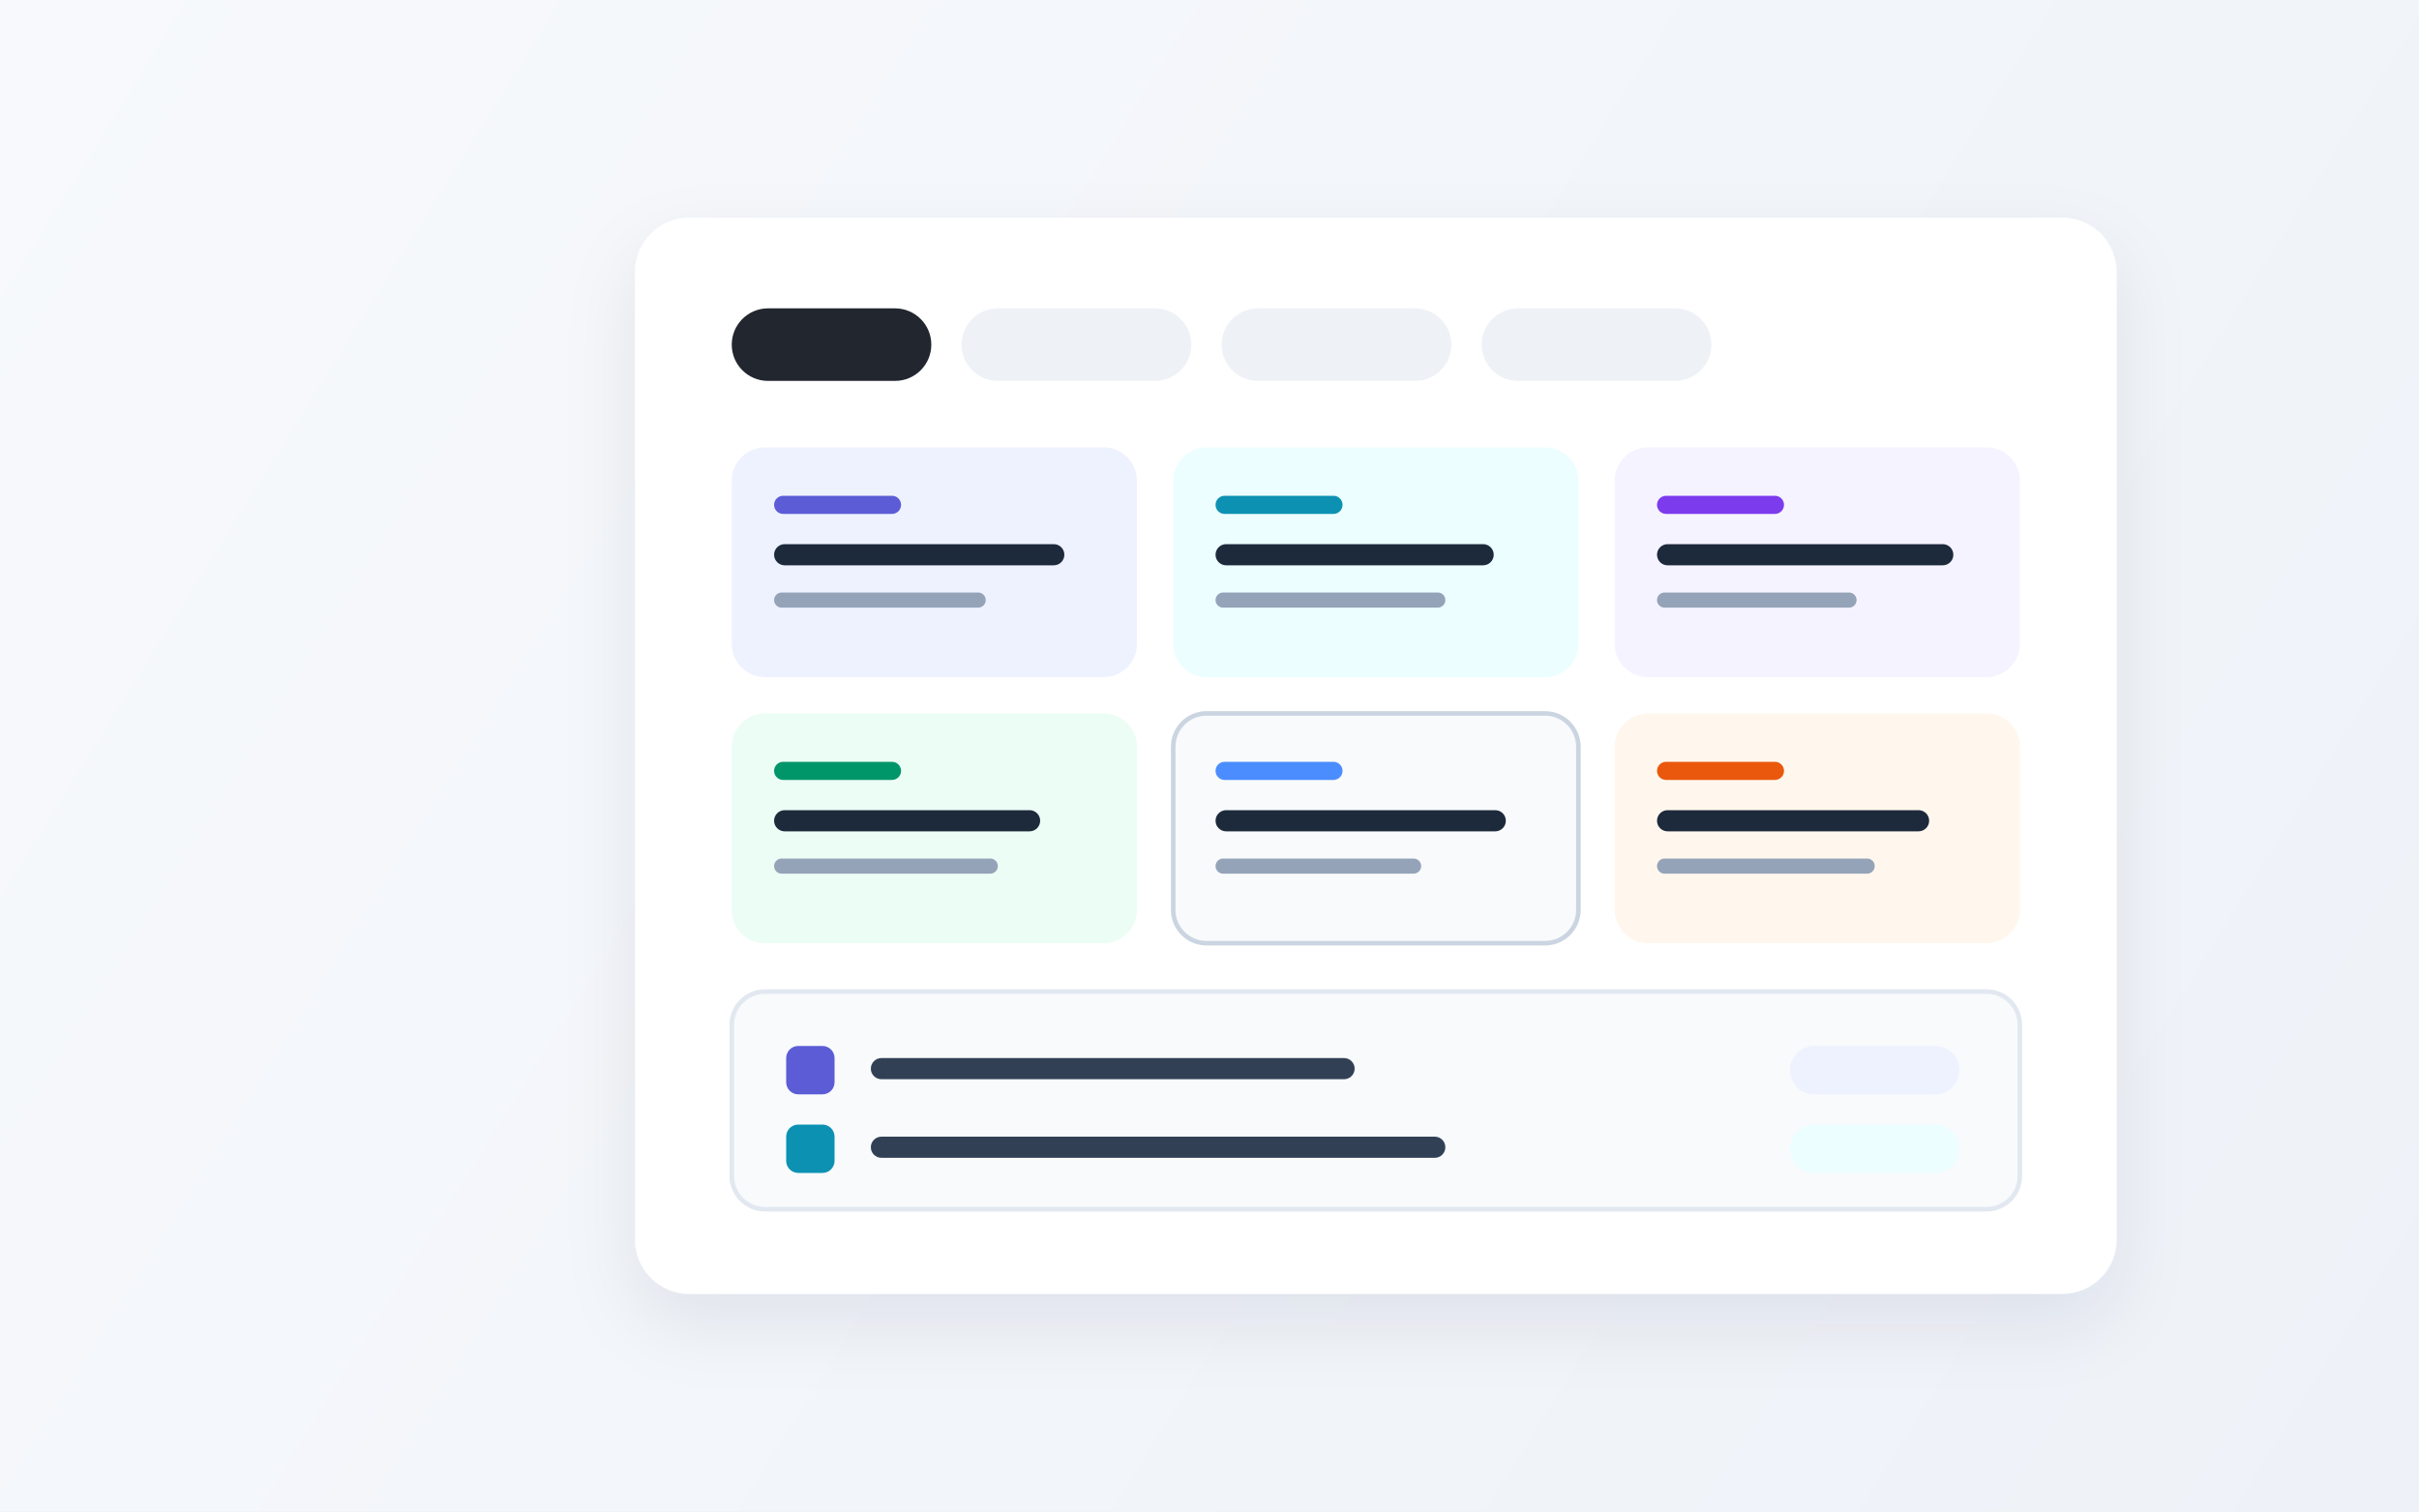
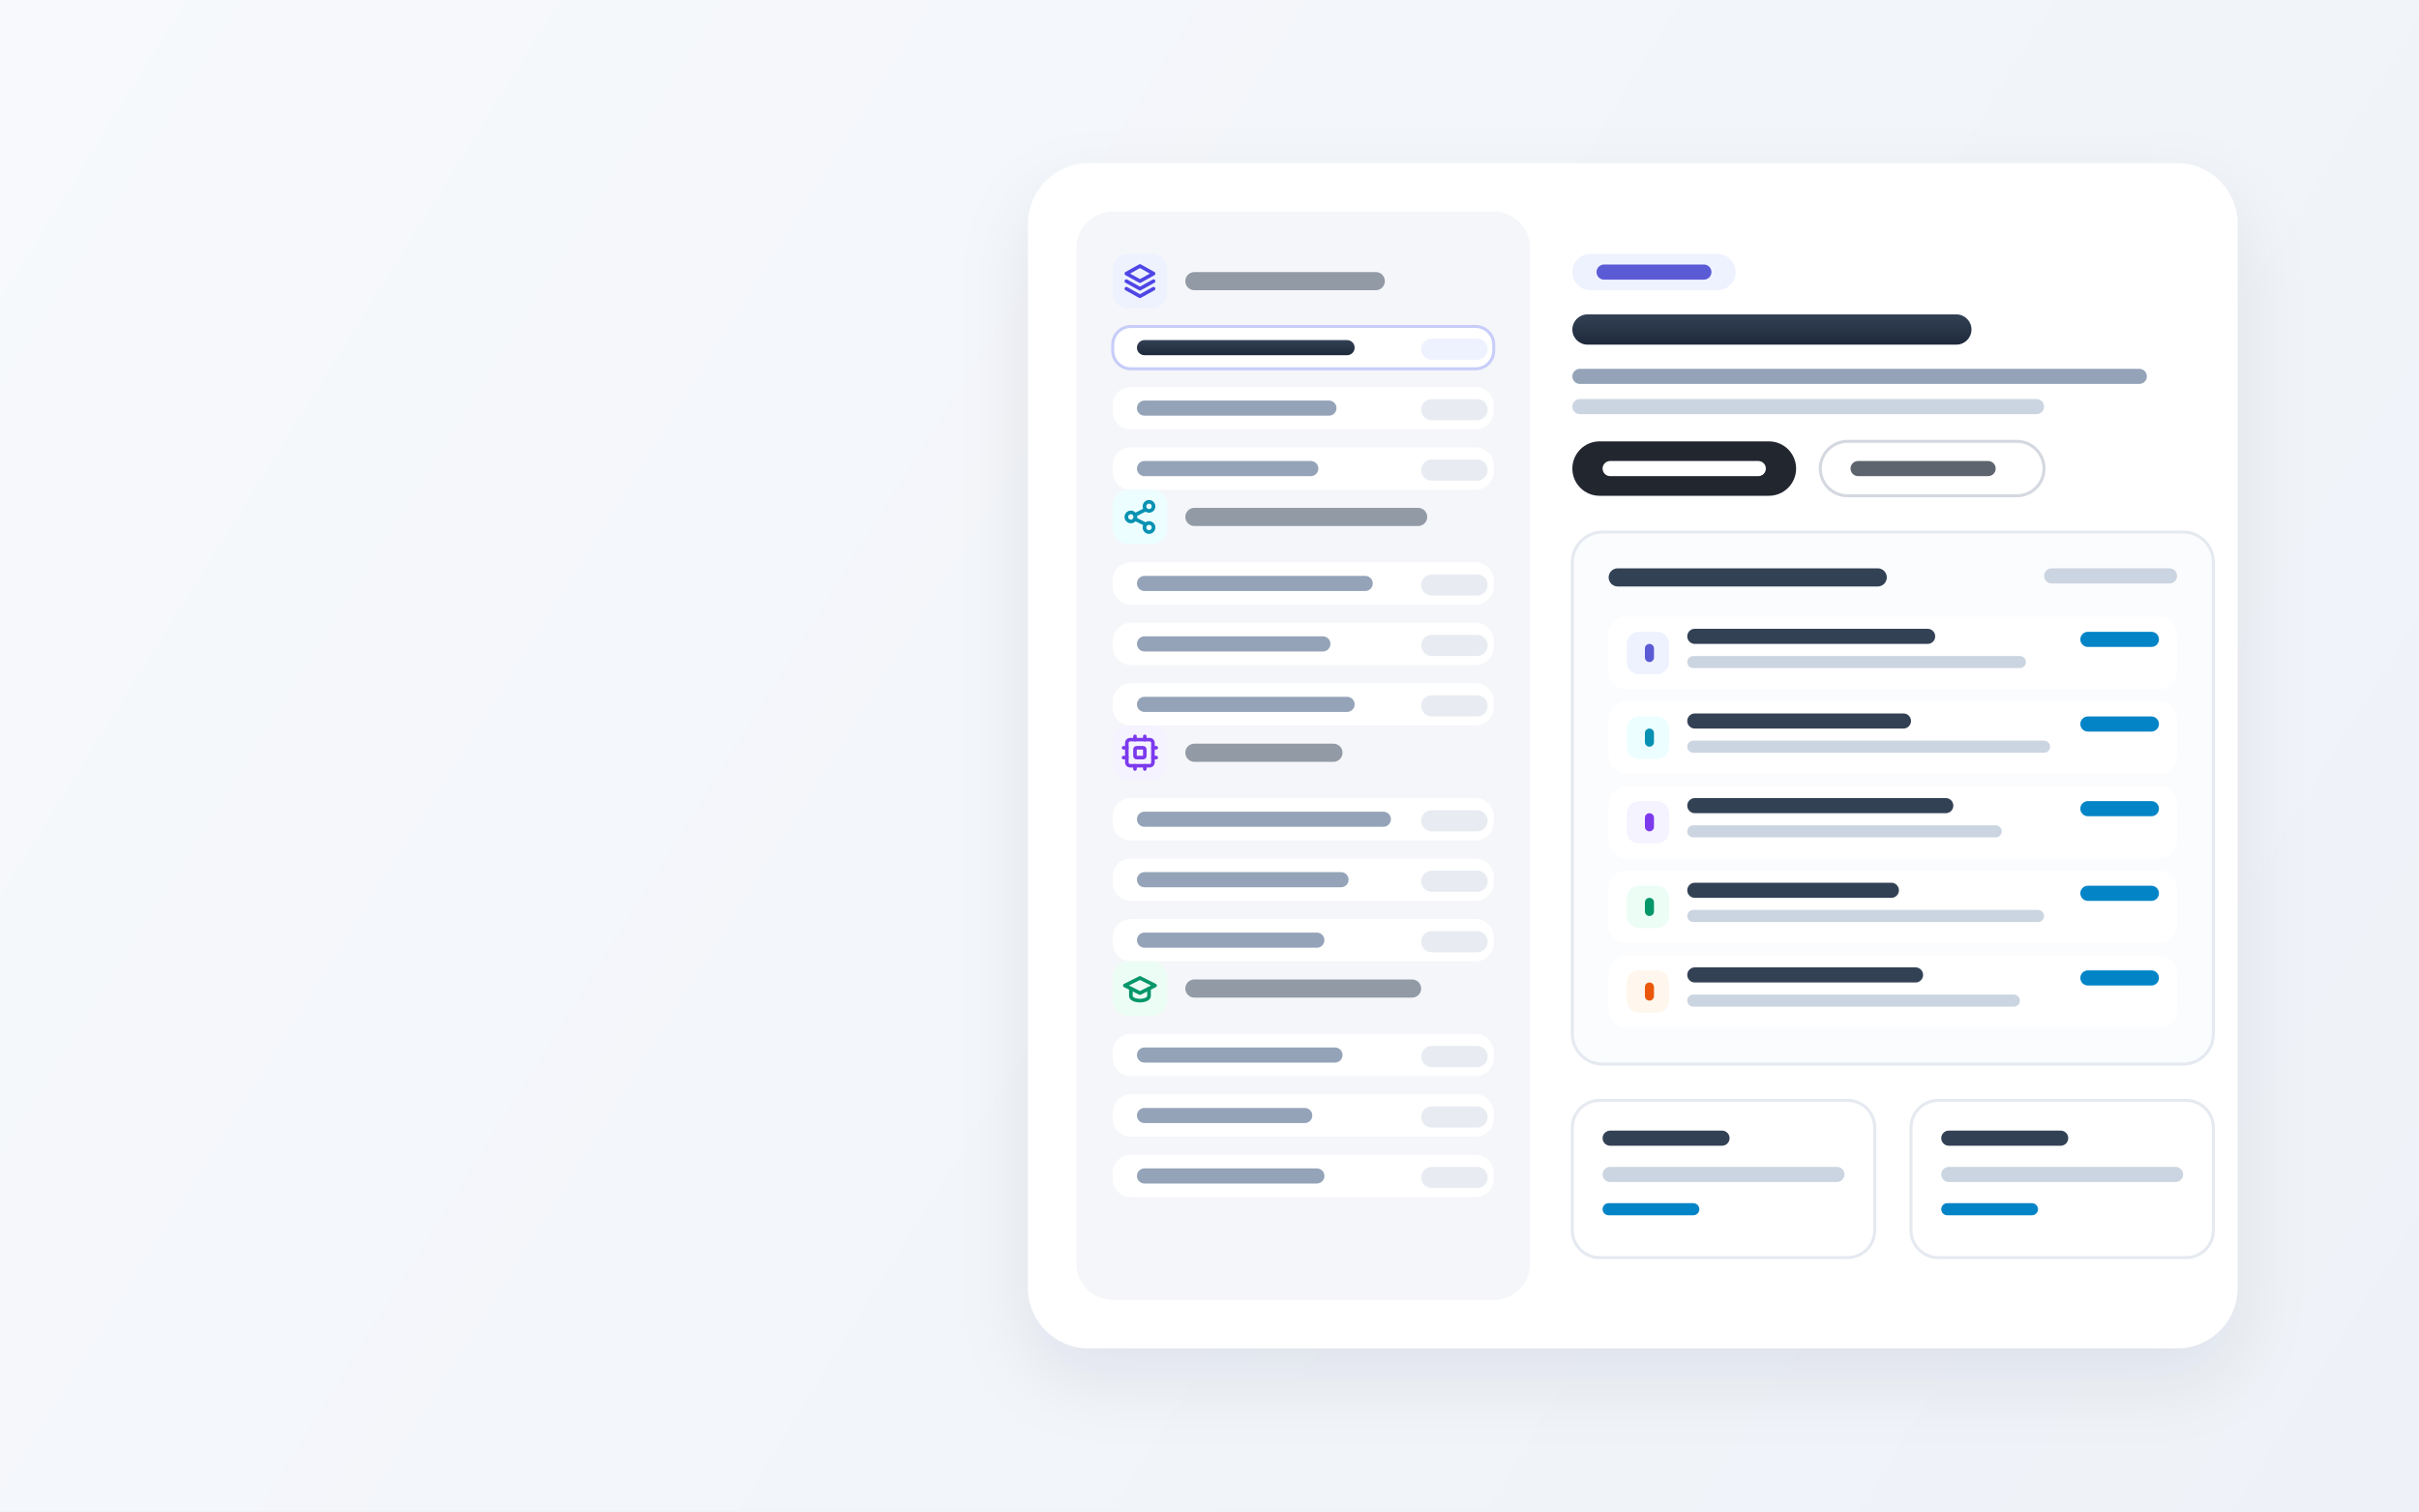
<svg xmlns="http://www.w3.org/2000/svg" viewBox="0 0 800 500" fill="none">
  <defs>
    <linearGradient id="bgM" x1="0" y1="0" x2="800" y2="500" gradientUnits="userSpaceOnUse">
      <stop offset="0%" stop-color="#f7f9fc" />
      <stop offset="100%" stop-color="#eef2f8" />
    </linearGradient>
    <filter id="shM" x="-12%" y="-12%" width="124%" height="130%">
      <feDropShadow dx="0" dy="10" stdDeviation="12" flood-color="#1e293b" flood-opacity="0.08" />
    </filter>
+     <linearGradient id="inkBar" x1="0" y1="0" x2="0" y2="1">
+       <stop offset="0%" stop-color="#334155" />
+       <stop offset="100%" stop-color="#1e293b" />
+     </linearGradient>
  </defs>
  <rect width="800" height="500" fill="url(#bgM)" />
  <g filter="url(#shM)">
-     <rect x="210" y="72" width="490" height="356" rx="18" fill="#ffffff" />
-     <rect x="242" y="102" width="66" height="24" rx="12" fill="#22262f" />
-     <rect x="318" y="102" width="76" height="24" rx="12" fill="#eef2f7" />
-     <rect x="404" y="102" width="76" height="24" rx="12" fill="#eef2f7" />
-     <rect x="490" y="102" width="76" height="24" rx="12" fill="#eef2f7" />
+     <rect x="340" y="54" width="400" height="392" rx="20" fill="#ffffff" />
+   </g>
+   <rect x="356" y="70" width="150" height="360" rx="12" fill="#f5f6f9" />
+   <g transform="translate(368,84)">
+     <rect width="18" height="18" rx="5" fill="#eef2ff" />
+     <g transform="translate(3,3) scale(0.5)" stroke="#4f46e5" stroke-width="2.4" stroke-linecap="round" stroke-linejoin="round">
+       <path d="m12 2 9 5-9 5-9-5 9-5Z" />
+       <path d="m3 12 9 5 9-5" />
+       <path d="m3 17 9 5 9-5" />
+     </g>
+   </g>
+   <rect x="392" y="90" width="66" height="6" rx="3" fill="#929aa6" />
+   <g>
+     <rect x="368" y="108" width="126" height="14" rx="6" fill="#ffffff" stroke="#c7cdf8" stroke-width="1" />
+     <rect x="376" y="112.5" width="72" height="5" rx="2.5" fill="url(#inkBar)" />
+     <rect x="470" y="112" width="22" height="7" rx="3.5" fill="#eef2ff" />
+     <rect x="368" y="128" width="126" height="14" rx="6" fill="#ffffff" />
+     <rect x="376" y="132.5" width="66" height="5" rx="2.5" fill="#94a3b8" />
+     <rect x="470" y="132" width="22" height="7" rx="3.5" fill="#e8ecf2" />
+     <rect x="368" y="148" width="126" height="14" rx="6" fill="#ffffff" />
+     <rect x="376" y="152.5" width="60" height="5" rx="2.5" fill="#94a3b8" />
+     <rect x="470" y="152" width="22" height="7" rx="3.5" fill="#e8ecf2" />
+   </g>
+   <g transform="translate(368,162)">
+     <rect width="18" height="18" rx="5" fill="#ecfeff" />
+     <g transform="translate(3,3) scale(0.5)" stroke="#0891b2" stroke-width="2.4" stroke-linecap="round" stroke-linejoin="round">
+       <circle cx="18" cy="5" r="3" />
+       <circle cx="6" cy="12" r="3" />
+       <circle cx="18" cy="19" r="3" />
+       <path d="m8.6 10.7 6.8-3.4" />
+       <path d="m8.6 13.3 6.8 3.4" />
+     </g>
+   </g>
+   <rect x="392" y="168" width="80" height="6" rx="3" fill="#929aa6" />
+   <g>
+     <rect x="368" y="186" width="126" height="14" rx="6" fill="#ffffff" />
+     <rect x="376" y="190.5" width="78" height="5" rx="2.5" fill="#94a3b8" />
+     <rect x="470" y="190" width="22" height="7" rx="3.5" fill="#e8ecf2" />
+     <rect x="368" y="206" width="126" height="14" rx="6" fill="#ffffff" />
+     <rect x="376" y="210.5" width="64" height="5" rx="2.5" fill="#94a3b8" />
+     <rect x="470" y="210" width="22" height="7" rx="3.5" fill="#e8ecf2" />
+     <rect x="368" y="226" width="126" height="14" rx="6" fill="#ffffff" />
+     <rect x="376" y="230.5" width="72" height="5" rx="2.5" fill="#94a3b8" />
+     <rect x="470" y="230" width="22" height="7" rx="3.5" fill="#e8ecf2" />
+   </g>
+   <g transform="translate(368,240)">
+     <rect width="18" height="18" rx="5" fill="#f5f3ff" />
+     <g transform="translate(2.5,2.5) scale(0.54)" stroke="#7c3aed" stroke-width="2.2" stroke-linecap="round" stroke-linejoin="round">
+       <rect width="16" height="16" x="4" y="4" rx="2" />
+       <rect width="6" height="6" x="9" y="9" rx="1" />
+       <path d="M15 2v2M15 20v2M2 15h2M2 9h2M20 15h2M20 9h2M9 2v2M9 20v2" />
+     </g>
+   </g>
+   <rect x="392" y="246" width="52" height="6" rx="3" fill="#929aa6" />
+   <g>
+     <rect x="368" y="264" width="126" height="14" rx="6" fill="#ffffff" />
+     <rect x="376" y="268.5" width="84" height="5" rx="2.5" fill="#94a3b8" />
+     <rect x="470" y="268" width="22" height="7" rx="3.5" fill="#e8ecf2" />
+     <rect x="368" y="284" width="126" height="14" rx="6" fill="#ffffff" />
+     <rect x="376" y="288.5" width="70" height="5" rx="2.5" fill="#94a3b8" />
+     <rect x="470" y="288" width="22" height="7" rx="3.5" fill="#e8ecf2" />
+     <rect x="368" y="304" width="126" height="14" rx="6" fill="#ffffff" />
+     <rect x="376" y="308.5" width="62" height="5" rx="2.5" fill="#94a3b8" />
+     <rect x="470" y="308" width="22" height="7" rx="3.5" fill="#e8ecf2" />
+   </g>
+   <g transform="translate(368,318)">
+     <rect width="18" height="18" rx="5" fill="#ecfdf5" />
+     <g transform="translate(3,3) scale(0.5)" stroke="#059669" stroke-width="2.4" stroke-linecap="round" stroke-linejoin="round">
+       <path d="M22 10 12 5 2 10l10 5 10-5Z" />
+       <path d="M6 12v5c0 1.7 2.7 3 6 3s6-1.3 6-3v-5" />
+     </g>
+   </g>
+   <rect x="392" y="324" width="78" height="6" rx="3" fill="#929aa6" />
+   <g>
+     <rect x="368" y="342" width="126" height="14" rx="6" fill="#ffffff" />
+     <rect x="376" y="346.5" width="68" height="5" rx="2.5" fill="#94a3b8" />
+     <rect x="470" y="346" width="22" height="7" rx="3.5" fill="#e8ecf2" />
+     <rect x="368" y="362" width="126" height="14" rx="6" fill="#ffffff" />
+     <rect x="376" y="366.5" width="58" height="5" rx="2.5" fill="#94a3b8" />
+     <rect x="470" y="366" width="22" height="7" rx="3.5" fill="#e8ecf2" />
+     <rect x="368" y="382" width="126" height="14" rx="6" fill="#ffffff" />
+     <rect x="376" y="386.5" width="62" height="5" rx="2.5" fill="#94a3b8" />
+     <rect x="470" y="386" width="22" height="7" rx="3.5" fill="#e8ecf2" />
+   </g>
+   <g>
+     <rect x="520" y="84" width="54" height="12" rx="6" fill="#eef2ff" />
+     <rect x="528" y="87.5" width="38" height="5" rx="2.5" fill="#5b5bd6" />
+     <rect x="520" y="104" width="132" height="10" rx="5" fill="url(#inkBar)" />
+     <rect x="520" y="122" width="190" height="5" rx="2.5" fill="#94a3b8" />
+     <rect x="520" y="132" width="156" height="5" rx="2.5" fill="#cbd5e1" />
+     <rect x="520" y="146" width="74" height="18" rx="9" fill="#22262f" />
+     <rect x="530" y="152.5" width="54" height="5" rx="2.5" fill="#ffffff" />
+     <rect x="602" y="146" width="74" height="18" rx="9" fill="#ffffff" stroke="#d4d8df" stroke-width="1" />
+     <rect x="612" y="152.5" width="48" height="5" rx="2.5" fill="#5e646e" />
+     <rect x="520" y="176" width="212" height="176" rx="10" fill="#fbfcfe" stroke="#e5e9f0" stroke-width="1" />
+     <rect x="532" y="188" width="92" height="6" rx="3" fill="#334155" />
+     <rect x="676" y="188" width="44" height="5" rx="2.5" fill="#cbd5e1" />
    <g>
-       <rect x="242" y="148" width="134" height="76" rx="11" fill="#eef2ff" />
-       <rect x="256" y="164" width="42" height="6" rx="3" fill="#5b5bd6" />
-       <rect x="256" y="180" width="96" height="7" rx="3.5" fill="#1e293b" />
-       <rect x="256" y="196" width="70" height="5" rx="2.5" fill="#94a3b8" />
-       <rect x="388" y="148" width="134" height="76" rx="11" fill="#ecfeff" />
-       <rect x="402" y="164" width="42" height="6" rx="3" fill="#0891b2" />
-       <rect x="402" y="180" width="92" height="7" rx="3.5" fill="#1e293b" />
-       <rect x="402" y="196" width="76" height="5" rx="2.5" fill="#94a3b8" />
-       <rect x="534" y="148" width="134" height="76" rx="11" fill="#f5f3ff" />
-       <rect x="548" y="164" width="42" height="6" rx="3" fill="#7c3aed" />
-       <rect x="548" y="180" width="98" height="7" rx="3.5" fill="#1e293b" />
-       <rect x="548" y="196" width="66" height="5" rx="2.5" fill="#94a3b8" />
-       <rect x="242" y="236" width="134" height="76" rx="11" fill="#ecfdf5" />
-       <rect x="256" y="252" width="42" height="6" rx="3" fill="#059669" />
-       <rect x="256" y="268" width="88" height="7" rx="3.5" fill="#1e293b" />
-       <rect x="256" y="284" width="74" height="5" rx="2.5" fill="#94a3b8" />
-       <rect x="388" y="236" width="134" height="76" rx="11" fill="#f8fafc" stroke="#cbd5e1" stroke-width="1.5" />
-       <rect x="402" y="252" width="42" height="6" rx="3" fill="#4b8dff" />
-       <rect x="402" y="268" width="96" height="7" rx="3.5" fill="#1e293b" />
-       <rect x="402" y="284" width="68" height="5" rx="2.5" fill="#94a3b8" />
-       <rect x="534" y="236" width="134" height="76" rx="11" fill="#fff7ed" />
-       <rect x="548" y="252" width="42" height="6" rx="3" fill="#ea580c" />
-       <rect x="548" y="268" width="90" height="7" rx="3.5" fill="#1e293b" />
-       <rect x="548" y="284" width="72" height="5" rx="2.5" fill="#94a3b8" />
+       <rect x="532" y="204" width="188" height="24" rx="6" fill="#ffffff" />
+       <rect x="538" y="209" width="14" height="14" rx="4" fill="#eef2ff" />
+       <rect x="544" y="213" width="3" height="6" rx="1.5" fill="#5b5bd6" />
+       <rect x="558" y="208" width="82" height="5" rx="2.5" fill="#334155" />
+       <rect x="558" y="217" width="112" height="4" rx="2" fill="#cbd5e1" />
+       <rect x="688" y="209" width="26" height="5" rx="2.5" fill="#0284c7" />
+       <rect x="532" y="232" width="188" height="24" rx="6" fill="#ffffff" />
+       <rect x="538" y="237" width="14" height="14" rx="4" fill="#ecfeff" />
+       <rect x="544" y="241" width="3" height="6" rx="1.5" fill="#0891b2" />
+       <rect x="558" y="236" width="74" height="5" rx="2.5" fill="#334155" />
+       <rect x="558" y="245" width="120" height="4" rx="2" fill="#cbd5e1" />
+       <rect x="688" y="237" width="26" height="5" rx="2.5" fill="#0284c7" />
+       <rect x="532" y="260" width="188" height="24" rx="6" fill="#ffffff" />
+       <rect x="538" y="265" width="14" height="14" rx="4" fill="#f5f3ff" />
+       <rect x="544" y="269" width="3" height="6" rx="1.5" fill="#7c3aed" />
+       <rect x="558" y="264" width="88" height="5" rx="2.5" fill="#334155" />
+       <rect x="558" y="273" width="104" height="4" rx="2" fill="#cbd5e1" />
+       <rect x="688" y="265" width="26" height="5" rx="2.5" fill="#0284c7" />
+       <rect x="532" y="288" width="188" height="24" rx="6" fill="#ffffff" />
+       <rect x="538" y="293" width="14" height="14" rx="4" fill="#ecfdf5" />
+       <rect x="544" y="297" width="3" height="6" rx="1.5" fill="#059669" />
+       <rect x="558" y="292" width="70" height="5" rx="2.5" fill="#334155" />
+       <rect x="558" y="301" width="118" height="4" rx="2" fill="#cbd5e1" />
+       <rect x="688" y="293" width="26" height="5" rx="2.5" fill="#0284c7" />
+       <rect x="532" y="316" width="188" height="24" rx="6" fill="#ffffff" />
+       <rect x="538" y="321" width="14" height="14" rx="4" fill="#fff7ed" />
+       <rect x="544" y="325" width="3" height="6" rx="1.5" fill="#ea580c" />
+       <rect x="558" y="320" width="78" height="5" rx="2.5" fill="#334155" />
+       <rect x="558" y="329" width="110" height="4" rx="2" fill="#cbd5e1" />
+       <rect x="688" y="321" width="26" height="5" rx="2.5" fill="#0284c7" />
    </g>
-     <rect x="242" y="328" width="426" height="72" rx="11" fill="#f8fafc" stroke="#e2e8f0" stroke-width="1.5" />
-     <rect x="260" y="346" width="16" height="16" rx="4" fill="#5b5bd6" />
-     <rect x="288" y="350" width="160" height="7" rx="3.5" fill="#334155" />
-     <rect x="592" y="346" width="56" height="16" rx="8" fill="#eef2ff" />
-     <rect x="260" y="372" width="16" height="16" rx="4" fill="#0891b2" />
-     <rect x="288" y="376" width="190" height="7" rx="3.5" fill="#334155" />
-     <rect x="592" y="372" width="56" height="16" rx="8" fill="#ecfeff" />
+     <rect x="520" y="364" width="100" height="52" rx="9" fill="#ffffff" stroke="#e5e9f0" stroke-width="1" />
+     <rect x="530" y="374" width="42" height="5" rx="2.5" fill="#334155" />
+     <rect x="530" y="386" width="80" height="5" rx="2.5" fill="#cbd5e1" />
+     <rect x="530" y="398" width="32" height="4" rx="2" fill="#0284c7" />
+     <rect x="632" y="364" width="100" height="52" rx="9" fill="#ffffff" stroke="#e5e9f0" stroke-width="1" />
+     <rect x="642" y="374" width="42" height="5" rx="2.5" fill="#334155" />
+     <rect x="642" y="386" width="80" height="5" rx="2.5" fill="#cbd5e1" />
+     <rect x="642" y="398" width="32" height="4" rx="2" fill="#0284c7" />
  </g>
</svg>
